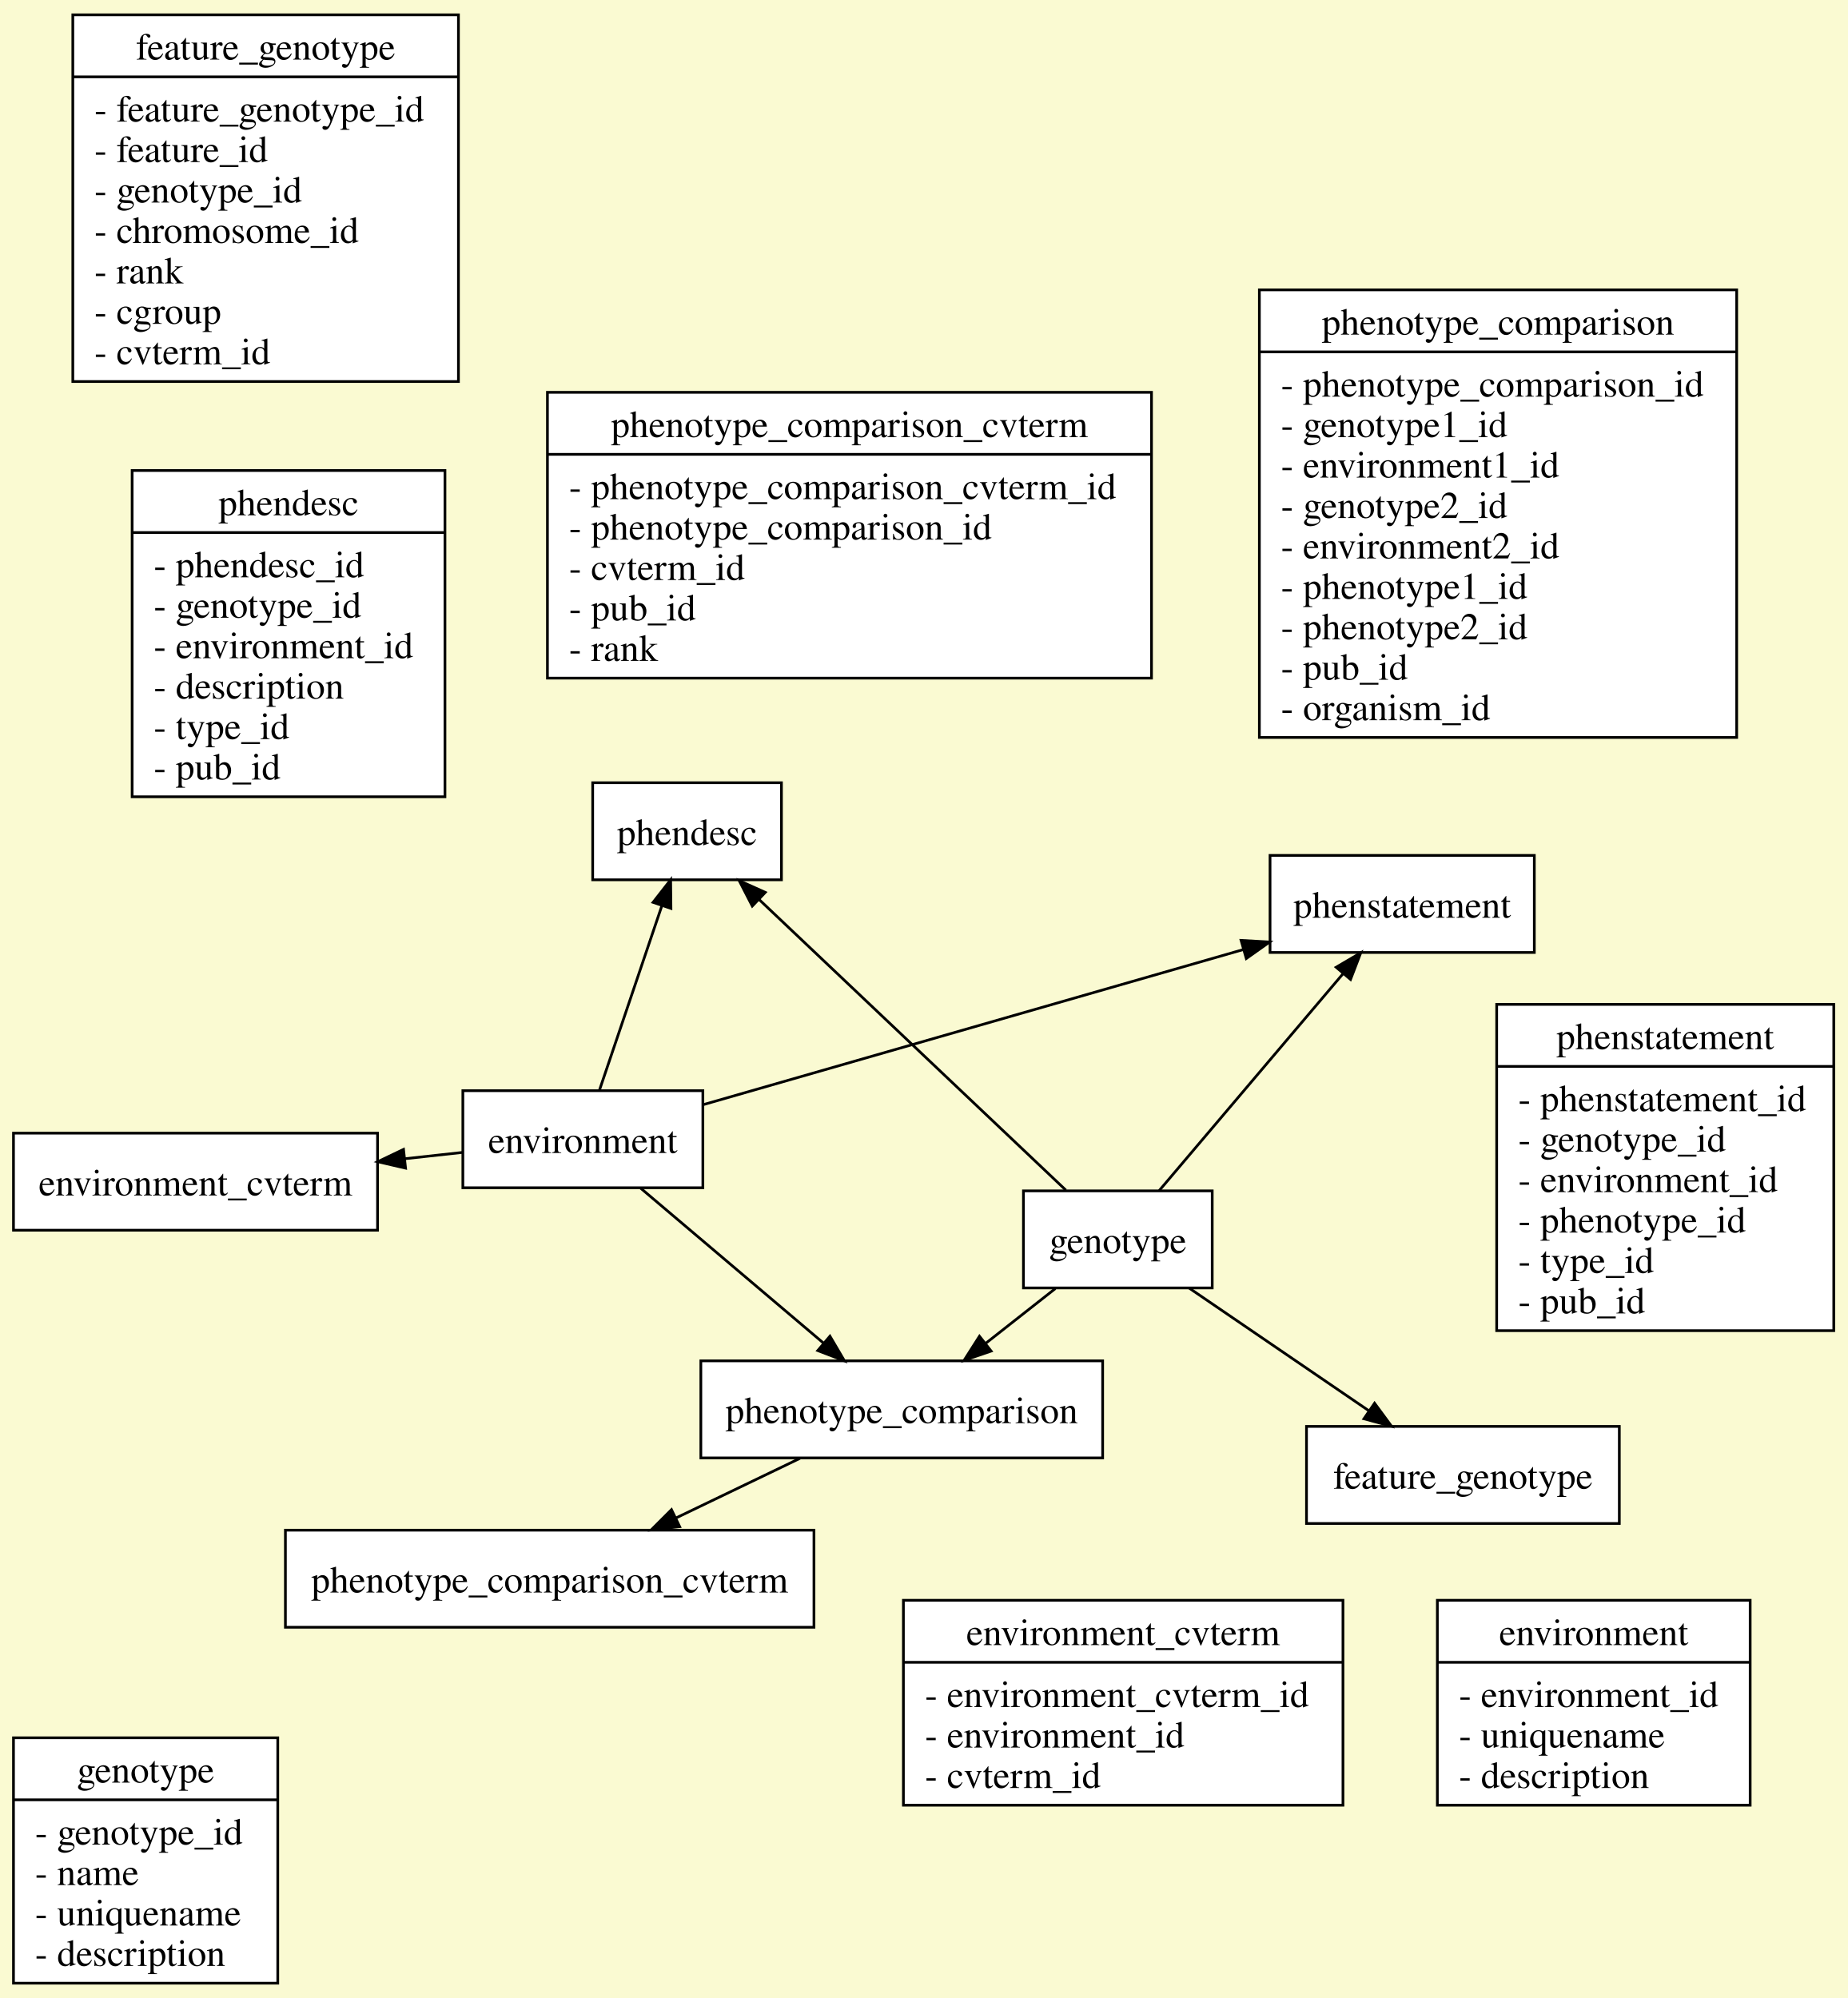
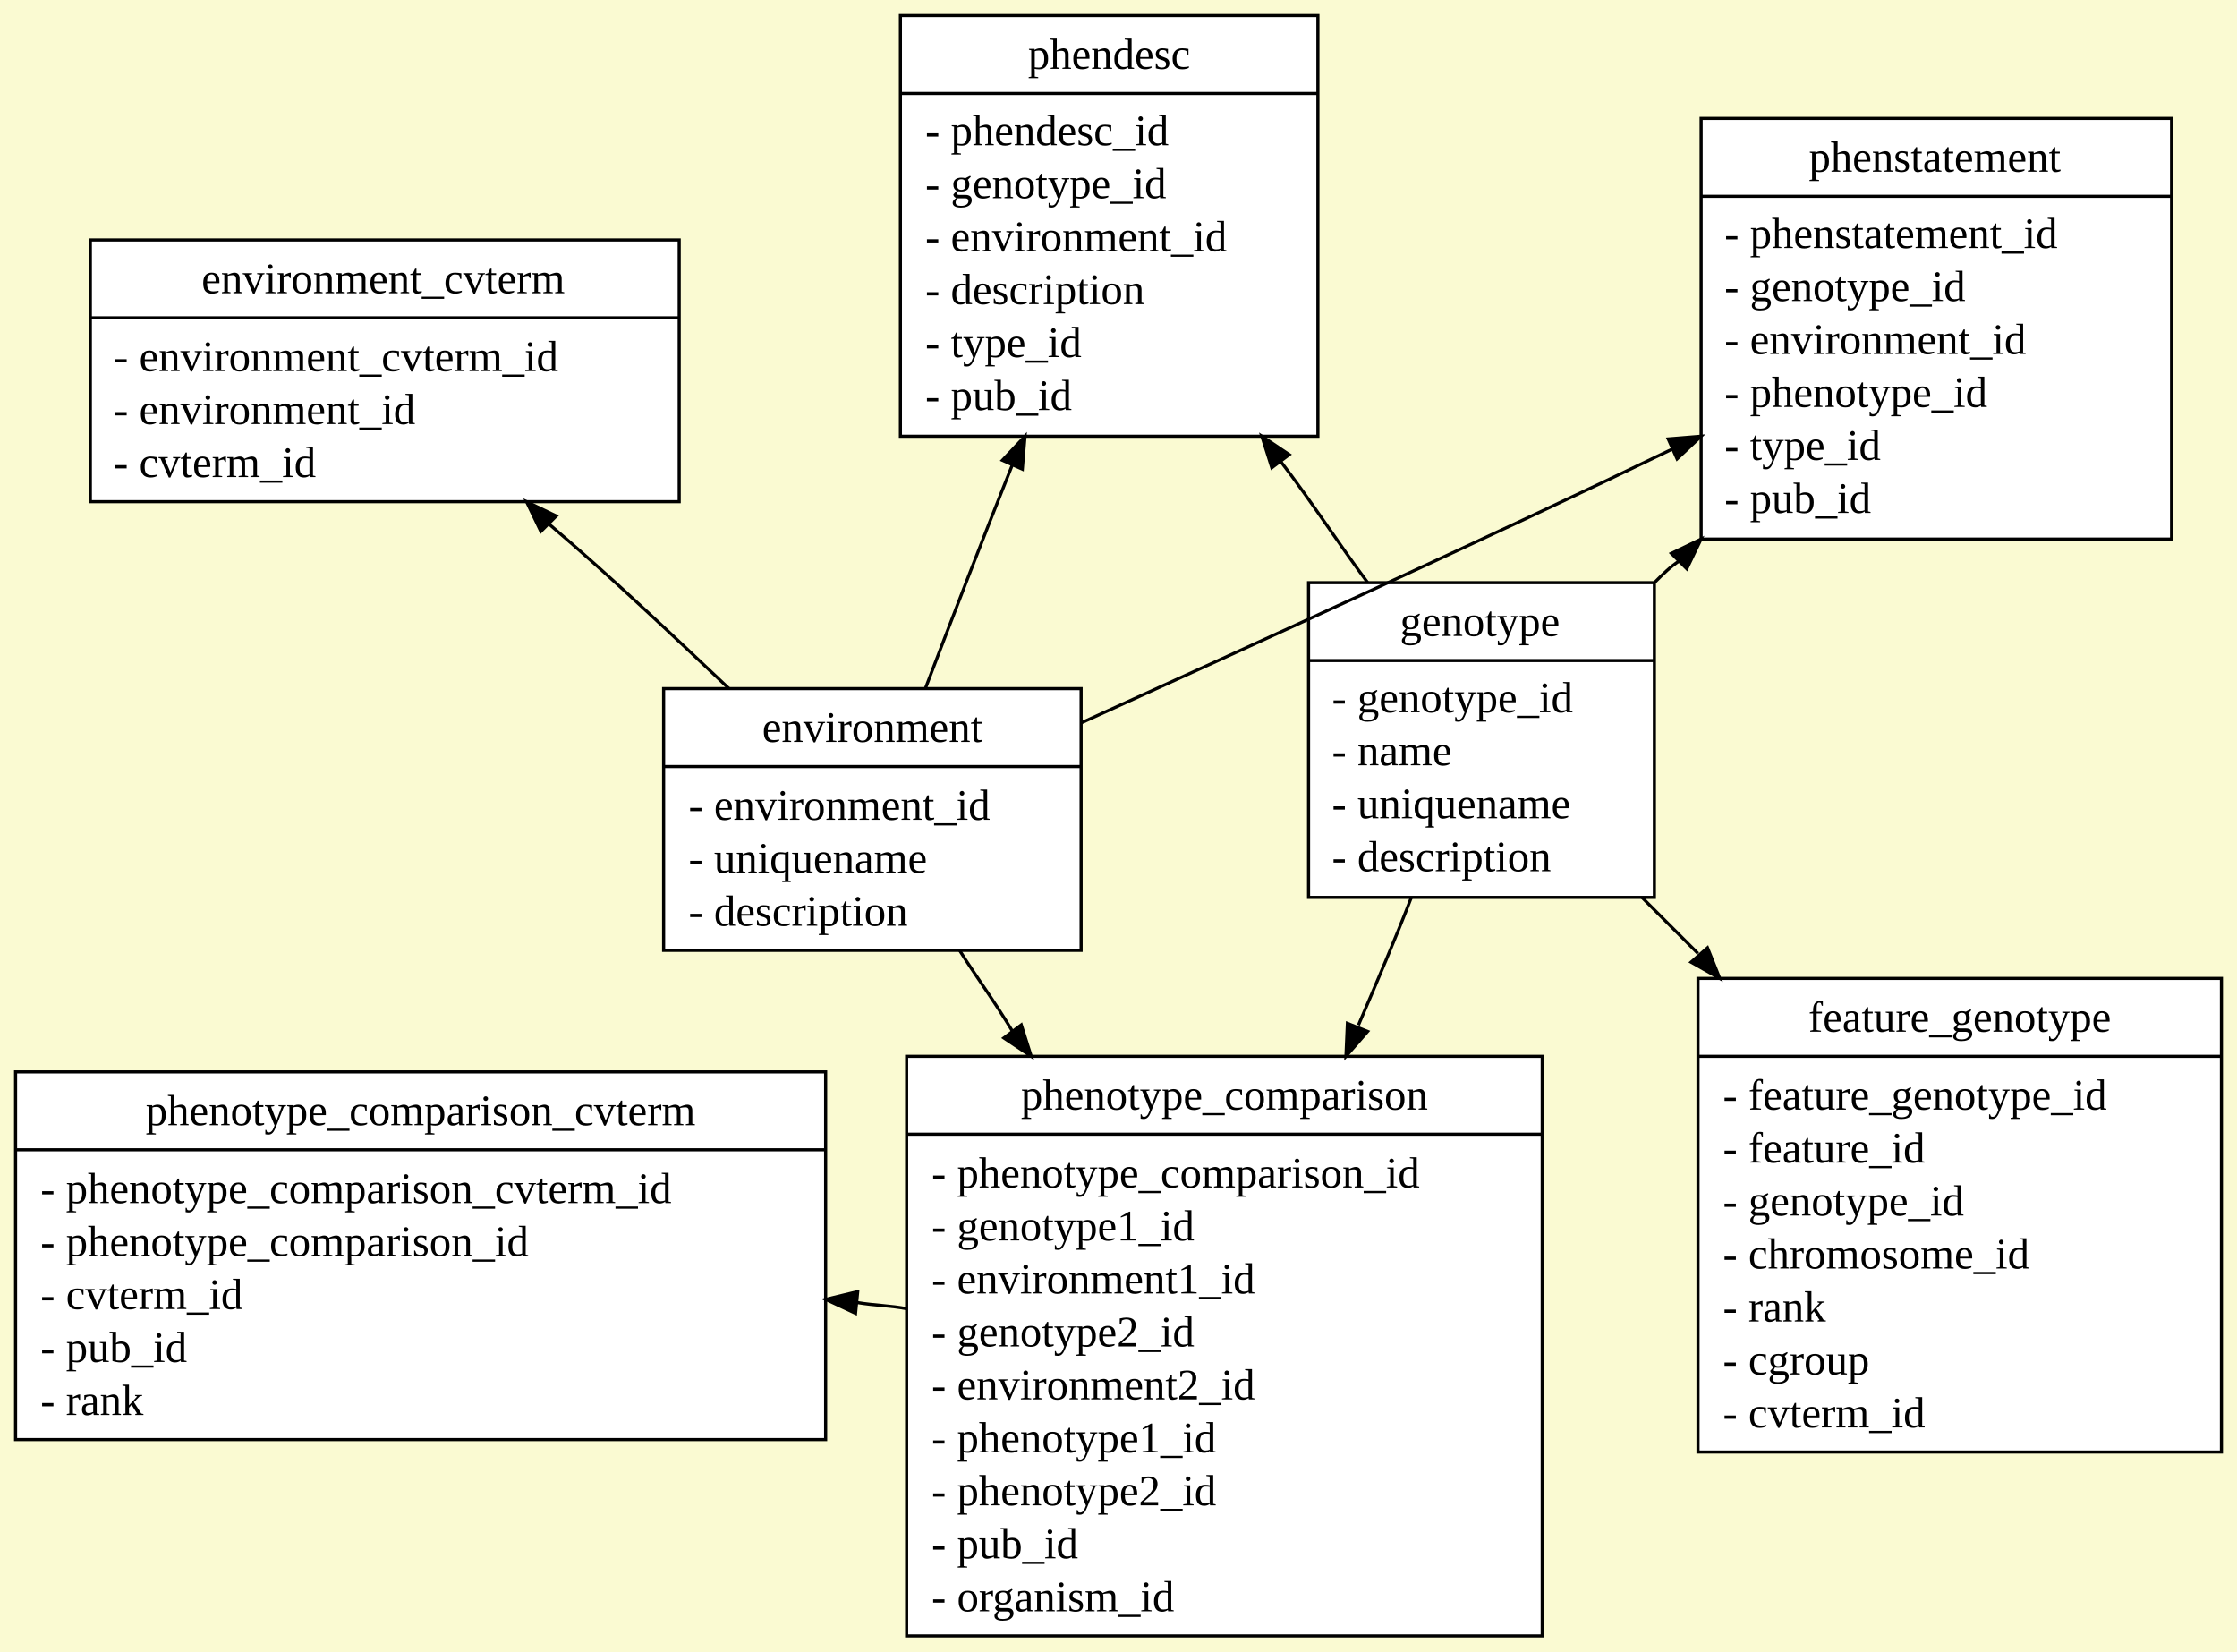
- <svg xmlns="http://www.w3.org/2000/svg" width="685pt" height="741pt" viewBox="0.00 0.00 685.00 741.00">
-   <g id="graph1" class="graph" transform="scale(1 1) rotate(0) translate(4 737)">
-     <polygon fill="lightgoldenrodyellow" stroke="lightgoldenrodyellow" points="-4,5 -4,-737 682,-737 682,5 -4,5" />
+ <svg xmlns="http://www.w3.org/2000/svg" width="718pt" height="530pt" viewBox="0.00 0.00 718.00 530.00">
+   <g id="graph0" class="graph" transform="scale(1 1) rotate(0) translate(4 526)">
+     <polygon style="fill:lightgoldenrodyellow;stroke:lightgoldenrodyellow;" points="-4,4 -4,-526 714,-526 714,4 -4,4" />
    <g id="node1" class="node">
-       <polygon fill="white" stroke="black" points="1,-1.5 1,-92.5 99,-92.5 99,-1.5 1,-1.5" />
-       <text text-anchor="middle" x="50" y="-75.9" font-family="Times,serif" font-size="14.00">genotype</text>
-       <polyline fill="none" stroke="black" points="1,-69.5 99,-69.5 " />
-       <text text-anchor="start" x="9" y="-52.9" font-family="Times,serif" font-size="14.00">- genotype_id</text>
-       <text text-anchor="start" x="9" y="-37.9" font-family="Times,serif" font-size="14.00">- name</text>
-       <text text-anchor="start" x="9" y="-22.9" font-family="Times,serif" font-size="14.00">- uniquename</text>
-       <text text-anchor="start" x="9" y="-7.9" font-family="Times,serif" font-size="14.00">- description</text>
+       <polygon style="fill:white;stroke:black;" points="416,-238 416,-339 527,-339 527,-238 416,-238" />
+       <text text-anchor="middle" x="471" y="-321.9" style="font-family:Times New Roman;font-size:14.00;">genotype</text>
+       <polyline style="fill:none;stroke:black;" points="416,-314 527,-314 " />
+       <text text-anchor="start" x="423.5" y="-297.4" style="font-family:Times New Roman;font-size:14.00;">- genotype_id</text>
+       <text text-anchor="start" x="423.5" y="-280.4" style="font-family:Times New Roman;font-size:14.00;">- name</text>
+       <text text-anchor="start" x="423.5" y="-263.4" style="font-family:Times New Roman;font-size:14.00;">- uniquename</text>
+       <text text-anchor="start" x="423.5" y="-246.4" style="font-family:Times New Roman;font-size:14.00;">- description</text>
    </g>
    <g id="node2" class="node">
-       <polygon fill="white" stroke="black" points="23,-595.5 23,-731.5 166,-731.5 166,-595.5 23,-595.5" />
-       <text text-anchor="middle" x="94.5" y="-714.9" font-family="Times,serif" font-size="14.00">feature_genotype</text>
-       <polyline fill="none" stroke="black" points="23,-708.5 166,-708.5 " />
-       <text text-anchor="start" x="31" y="-691.9" font-family="Times,serif" font-size="14.00">- feature_genotype_id</text>
-       <text text-anchor="start" x="31" y="-676.9" font-family="Times,serif" font-size="14.00">- feature_id</text>
-       <text text-anchor="start" x="31" y="-661.9" font-family="Times,serif" font-size="14.00">- genotype_id</text>
-       <text text-anchor="start" x="31" y="-646.9" font-family="Times,serif" font-size="14.00">- chromosome_id</text>
-       <text text-anchor="start" x="31" y="-631.9" font-family="Times,serif" font-size="14.00">- rank</text>
-       <text text-anchor="start" x="31" y="-616.9" font-family="Times,serif" font-size="14.00">- cgroup</text>
-       <text text-anchor="start" x="31" y="-601.9" font-family="Times,serif" font-size="14.00">- cvterm_id</text>
+       <polygon style="fill:white;stroke:black;" points="541,-60 541,-212 709,-212 709,-60 541,-60" />
+       <text text-anchor="middle" x="625" y="-194.9" style="font-family:Times New Roman;font-size:14.00;">feature_genotype</text>
+       <polyline style="fill:none;stroke:black;" points="541,-187 709,-187 " />
+       <text text-anchor="start" x="549" y="-169.9" style="font-family:Times New Roman;font-size:14.00;">- feature_genotype_id</text>
+       <text text-anchor="start" x="549" y="-152.9" style="font-family:Times New Roman;font-size:14.00;">- feature_id</text>
+       <text text-anchor="start" x="549" y="-135.9" style="font-family:Times New Roman;font-size:14.00;">- genotype_id</text>
+       <text text-anchor="start" x="549" y="-118.9" style="font-family:Times New Roman;font-size:14.00;">- chromosome_id</text>
+       <text text-anchor="start" x="549" y="-101.9" style="font-family:Times New Roman;font-size:14.00;">- rank</text>
+       <text text-anchor="start" x="549" y="-84.9" style="font-family:Times New Roman;font-size:14.00;">- cgroup</text>
+       <text text-anchor="start" x="549" y="-67.9" style="font-family:Times New Roman;font-size:14.00;">- cvterm_id</text>
+     </g>
+     <g id="edge10" class="edge">
+       <path style="fill:none;stroke:black;" d="M523,-238C529,-232 535,-226 541,-220" />
+       <polygon style="fill:black;stroke:black;" points="544.049,-221.831 548,-212 538.781,-217.221 544.049,-221.831" />
+     </g>
+     <g id="node5" class="node">
+       <polygon style="fill:white;stroke:black;" points="542,-353 542,-488 693,-488 693,-353 542,-353" />
+       <text text-anchor="middle" x="617" y="-470.9" style="font-family:Times New Roman;font-size:14.00;">phenstatement</text>
+       <polyline style="fill:none;stroke:black;" points="542,-463 693,-463 " />
+       <text text-anchor="start" x="549.5" y="-446.4" style="font-family:Times New Roman;font-size:14.00;">- phenstatement_id</text>
+       <text text-anchor="start" x="549.5" y="-429.4" style="font-family:Times New Roman;font-size:14.00;">- genotype_id</text>
+       <text text-anchor="start" x="549.5" y="-412.4" style="font-family:Times New Roman;font-size:14.00;">- environment_id</text>
+       <text text-anchor="start" x="549.5" y="-395.4" style="font-family:Times New Roman;font-size:14.00;">- phenotype_id</text>
+       <text text-anchor="start" x="549.5" y="-378.4" style="font-family:Times New Roman;font-size:14.00;">- type_id</text>
+       <text text-anchor="start" x="549.5" y="-361.4" style="font-family:Times New Roman;font-size:14.00;">- pub_id</text>
+     </g>
+     <g id="edge16" class="edge">
+       <path style="fill:none;stroke:black;" d="M527,-339C530,-342 532,-344 535,-346" />
+       <polygon style="fill:black;stroke:black;" points="532.454,-348.404 542,-353 537.404,-343.454 532.454,-348.404" />
+     </g>
+     <g id="node6" class="node">
+       <polygon style="fill:white;stroke:black;" points="285,-386 285,-521 419,-521 419,-386 285,-386" />
+       <text text-anchor="middle" x="352" y="-503.9" style="font-family:Times New Roman;font-size:14.00;">phendesc</text>
+       <polyline style="fill:none;stroke:black;" points="285,-496 419,-496 " />
+       <text text-anchor="start" x="293" y="-479.4" style="font-family:Times New Roman;font-size:14.00;">- phendesc_id</text>
+       <text text-anchor="start" x="293" y="-462.4" style="font-family:Times New Roman;font-size:14.00;">- genotype_id</text>
+       <text text-anchor="start" x="293" y="-445.4" style="font-family:Times New Roman;font-size:14.00;">- environment_id</text>
+       <text text-anchor="start" x="293" y="-428.4" style="font-family:Times New Roman;font-size:14.00;">- description</text>
+       <text text-anchor="start" x="293" y="-411.4" style="font-family:Times New Roman;font-size:14.00;">- type_id</text>
+       <text text-anchor="start" x="293" y="-394.4" style="font-family:Times New Roman;font-size:14.00;">- pub_id</text>
+     </g>
+     <g id="edge12" class="edge">
+       <path style="fill:none;stroke:black;" d="M435,-339C426,-351 417,-365 407,-378" />
+       <polygon style="fill:black;stroke:black;" points="404.2,-375.9 401,-386 409.8,-380.1 404.2,-375.9" />
+     </g>
+     <g id="node7" class="node">
+       <polygon style="fill:white;stroke:black;" points="287,-1 287,-187 491,-187 491,-1 287,-1" />
+       <text text-anchor="middle" x="389" y="-169.9" style="font-family:Times New Roman;font-size:14.00;">phenotype_comparison</text>
+       <polyline style="fill:none;stroke:black;" points="287,-162 491,-162 " />
+       <text text-anchor="start" x="295" y="-144.9" style="font-family:Times New Roman;font-size:14.00;">- phenotype_comparison_id</text>
+       <text text-anchor="start" x="295" y="-127.9" style="font-family:Times New Roman;font-size:14.00;">- genotype1_id</text>
+       <text text-anchor="start" x="295" y="-110.9" style="font-family:Times New Roman;font-size:14.00;">- environment1_id</text>
+       <text text-anchor="start" x="295" y="-93.9" style="font-family:Times New Roman;font-size:14.00;">- genotype2_id</text>
+       <text text-anchor="start" x="295" y="-76.9" style="font-family:Times New Roman;font-size:14.00;">- environment2_id</text>
+       <text text-anchor="start" x="295" y="-59.9" style="font-family:Times New Roman;font-size:14.00;">- phenotype1_id</text>
+       <text text-anchor="start" x="295" y="-42.9" style="font-family:Times New Roman;font-size:14.00;">- phenotype2_id</text>
+       <text text-anchor="start" x="295" y="-25.9" style="font-family:Times New Roman;font-size:14.00;">- pub_id</text>
+       <text text-anchor="start" x="295" y="-8.9" style="font-family:Times New Roman;font-size:14.00;">- organism_id</text>
+     </g>
+     <g id="edge14" class="edge">
+       <path style="fill:none;stroke:black;" d="M449,-238C444,-225 438,-211 432,-197" />
+       <polygon style="fill:black;stroke:black;" points="434.964,-194.985 428,-187 428.464,-197.585 434.964,-194.985" />
    </g>
    <g id="node3" class="node">
-       <polygon fill="white" stroke="black" points="529,-67.5 529,-143.5 645,-143.5 645,-67.5 529,-67.5" />
-       <text text-anchor="middle" x="587" y="-126.9" font-family="Times,serif" font-size="14.00">environment</text>
-       <polyline fill="none" stroke="black" points="529,-120.5 645,-120.5 " />
-       <text text-anchor="start" x="537" y="-103.9" font-family="Times,serif" font-size="14.00">- environment_id</text>
-       <text text-anchor="start" x="537" y="-88.9" font-family="Times,serif" font-size="14.00">- uniquename</text>
-       <text text-anchor="start" x="537" y="-73.9" font-family="Times,serif" font-size="14.00">- description</text>
+       <polygon style="fill:white;stroke:black;" points="209,-221 209,-305 343,-305 343,-221 209,-221" />
+       <text text-anchor="middle" x="276" y="-287.9" style="font-family:Times New Roman;font-size:14.00;">environment</text>
+       <polyline style="fill:none;stroke:black;" points="209,-280 343,-280 " />
+       <text text-anchor="start" x="217" y="-262.9" style="font-family:Times New Roman;font-size:14.00;">- environment_id</text>
+       <text text-anchor="start" x="217" y="-245.9" style="font-family:Times New Roman;font-size:14.00;">- uniquename</text>
+       <text text-anchor="start" x="217" y="-228.9" style="font-family:Times New Roman;font-size:14.00;">- description</text>
    </g>
    <g id="node4" class="node">
-       <polygon fill="white" stroke="black" points="331,-67.5 331,-143.5 494,-143.5 494,-67.5 331,-67.5" />
-       <text text-anchor="middle" x="412.5" y="-126.9" font-family="Times,serif" font-size="14.00">environment_cvterm</text>
-       <polyline fill="none" stroke="black" points="331,-120.5 494,-120.5 " />
-       <text text-anchor="start" x="339" y="-103.9" font-family="Times,serif" font-size="14.00">- environment_cvterm_id</text>
-       <text text-anchor="start" x="339" y="-88.9" font-family="Times,serif" font-size="14.00">- environment_id</text>
-       <text text-anchor="start" x="339" y="-73.9" font-family="Times,serif" font-size="14.00">- cvterm_id</text>
+       <polygon style="fill:white;stroke:black;" points="25,-365 25,-449 214,-449 214,-365 25,-365" />
+       <text text-anchor="middle" x="119" y="-431.9" style="font-family:Times New Roman;font-size:14.00;">environment_cvterm</text>
+       <polyline style="fill:none;stroke:black;" points="25,-424 214,-424 " />
+       <text text-anchor="start" x="32.5" y="-406.9" style="font-family:Times New Roman;font-size:14.00;">- environment_cvterm_id</text>
+       <text text-anchor="start" x="32.5" y="-389.9" style="font-family:Times New Roman;font-size:14.00;">- environment_id</text>
+       <text text-anchor="start" x="32.5" y="-372.9" style="font-family:Times New Roman;font-size:14.00;">- cvterm_id</text>
    </g>
-     <g id="node5" class="node">
-       <polygon fill="white" stroke="black" points="551,-243.5 551,-364.5 676,-364.5 676,-243.5 551,-243.5" />
-       <text text-anchor="middle" x="613.5" y="-347.9" font-family="Times,serif" font-size="14.00">phenstatement</text>
-       <polyline fill="none" stroke="black" points="551,-341.5 676,-341.5 " />
-       <text text-anchor="start" x="559" y="-324.9" font-family="Times,serif" font-size="14.00">- phenstatement_id</text>
-       <text text-anchor="start" x="559" y="-309.9" font-family="Times,serif" font-size="14.00">- genotype_id</text>
-       <text text-anchor="start" x="559" y="-294.9" font-family="Times,serif" font-size="14.00">- environment_id</text>
-       <text text-anchor="start" x="559" y="-279.9" font-family="Times,serif" font-size="14.00">- phenotype_id</text>
-       <text text-anchor="start" x="559" y="-264.9" font-family="Times,serif" font-size="14.00">- type_id</text>
-       <text text-anchor="start" x="559" y="-249.9" font-family="Times,serif" font-size="14.00">- pub_id</text>
+     <g id="edge2" class="edge">
+       <path style="fill:none;stroke:black;" d="M230,-305C212,-322 192,-341 172,-358" />
+       <polygon style="fill:black;stroke:black;" points="169.596,-355.454 165,-365 174.546,-360.404 169.596,-355.454" />
    </g>
-     <g id="node6" class="node">
-       <polygon fill="white" stroke="black" points="45,-441.5 45,-562.5 161,-562.5 161,-441.5 45,-441.5" />
-       <text text-anchor="middle" x="103" y="-545.9" font-family="Times,serif" font-size="14.00">phendesc</text>
-       <polyline fill="none" stroke="black" points="45,-539.5 161,-539.5 " />
-       <text text-anchor="start" x="53" y="-522.9" font-family="Times,serif" font-size="14.00">- phendesc_id</text>
-       <text text-anchor="start" x="53" y="-507.9" font-family="Times,serif" font-size="14.00">- genotype_id</text>
-       <text text-anchor="start" x="53" y="-492.9" font-family="Times,serif" font-size="14.00">- environment_id</text>
-       <text text-anchor="start" x="53" y="-477.9" font-family="Times,serif" font-size="14.00">- description</text>
-       <text text-anchor="start" x="53" y="-462.9" font-family="Times,serif" font-size="14.00">- type_id</text>
-       <text text-anchor="start" x="53" y="-447.9" font-family="Times,serif" font-size="14.00">- pub_id</text>
+     <g id="edge8" class="edge">
+       <path style="fill:none;stroke:black;" d="M343,-294C398,-319 475,-354 533,-382" />
+       <polygon style="fill:black;stroke:black;" points="531.44,-385.137 542,-386 534.283,-378.74 531.44,-385.137" />
    </g>
-     <g id="node7" class="node">
-       <polygon fill="white" stroke="black" points="463,-463.5 463,-629.5 640,-629.5 640,-463.5 463,-463.5" />
-       <text text-anchor="middle" x="551.5" y="-612.9" font-family="Times,serif" font-size="14.00">phenotype_comparison</text>
-       <polyline fill="none" stroke="black" points="463,-606.5 640,-606.5 " />
-       <text text-anchor="start" x="471" y="-589.9" font-family="Times,serif" font-size="14.00">- phenotype_comparison_id</text>
-       <text text-anchor="start" x="471" y="-574.9" font-family="Times,serif" font-size="14.00">- genotype1_id</text>
-       <text text-anchor="start" x="471" y="-559.9" font-family="Times,serif" font-size="14.00">- environment1_id</text>
-       <text text-anchor="start" x="471" y="-544.9" font-family="Times,serif" font-size="14.00">- genotype2_id</text>
-       <text text-anchor="start" x="471" y="-529.9" font-family="Times,serif" font-size="14.00">- environment2_id</text>
-       <text text-anchor="start" x="471" y="-514.9" font-family="Times,serif" font-size="14.00">- phenotype1_id</text>
-       <text text-anchor="start" x="471" y="-499.9" font-family="Times,serif" font-size="14.00">- phenotype2_id</text>
-       <text text-anchor="start" x="471" y="-484.9" font-family="Times,serif" font-size="14.00">- pub_id</text>
-       <text text-anchor="start" x="471" y="-469.9" font-family="Times,serif" font-size="14.00">- organism_id</text>
+     <g id="edge4" class="edge">
+       <path style="fill:none;stroke:black;" d="M293,-305C301,-326 311,-352 321,-377" />
+       <polygon style="fill:black;stroke:black;" points="317.74,-378.283 325,-386 324.137,-375.44 317.74,-378.283" />
+     </g>
+     <g id="edge6" class="edge">
+       <path style="fill:none;stroke:black;" d="M304,-221C309,-213 315,-205 321,-195" />
+       <polygon style="fill:black;stroke:black;" points="323.8,-197.1 327,-187 318.2,-192.9 323.8,-197.1" />
    </g>
    <g id="node8" class="node">
-       <polygon fill="white" stroke="black" points="199,-485.5 199,-591.5 423,-591.5 423,-485.5 199,-485.5" />
-       <text text-anchor="middle" x="311" y="-574.9" font-family="Times,serif" font-size="14.00">phenotype_comparison_cvterm</text>
-       <polyline fill="none" stroke="black" points="199,-568.5 423,-568.5 " />
-       <text text-anchor="start" x="207" y="-551.9" font-family="Times,serif" font-size="14.00">- phenotype_comparison_cvterm_id</text>
-       <text text-anchor="start" x="207" y="-536.9" font-family="Times,serif" font-size="14.00">- phenotype_comparison_id</text>
-       <text text-anchor="start" x="207" y="-521.9" font-family="Times,serif" font-size="14.00">- cvterm_id</text>
-       <text text-anchor="start" x="207" y="-506.9" font-family="Times,serif" font-size="14.00">- pub_id</text>
-       <text text-anchor="start" x="207" y="-491.9" font-family="Times,serif" font-size="14.00">- rank</text>
-     </g>
-     <g id="node9" class="node">
-       <polygon fill="white" stroke="black" points="375.516,-259.342 375.516,-295.342 445.516,-295.342 445.516,-259.342 375.516,-259.342" />
-       <text text-anchor="middle" x="410.516" y="-272.242" font-family="Times,serif" font-size="14.00">genotype</text>
-     </g>
-     <g id="node10" class="node">
-       <polygon fill="white" stroke="black" points="480.479,-171.985 480.479,-207.985 596.479,-207.985 596.479,-171.985 480.479,-171.985" />
-       <text text-anchor="middle" x="538.479" y="-184.885" font-family="Times,serif" font-size="14.00">feature_genotype</text>
-     </g>
-     <g id="edge10" class="edge">
-       <path fill="none" stroke="black" d="M437.03,-259.242C456.332,-246.065 482.659,-228.092 503.656,-213.758" />
-       <polygon fill="black" stroke="black" points="505.714,-216.591 511.999,-208.062 501.767,-210.81 505.714,-216.591" />
-     </g>
-     <g id="node13" class="node">
-       <polygon fill="white" stroke="black" points="466.956,-383.756 466.956,-419.756 564.956,-419.756 564.956,-383.756 466.956,-383.756" />
-       <text text-anchor="middle" x="515.956" y="-396.656" font-family="Times,serif" font-size="14.00">phenstatement</text>
-     </g>
-     <g id="edge16" class="edge">
-       <path fill="none" stroke="black" d="M425.848,-295.433C443.808,-316.626 473.696,-351.892 494.086,-375.951" />
-       <polygon fill="black" stroke="black" points="491.47,-378.278 500.605,-383.644 496.81,-373.752 491.47,-378.278" />
-     </g>
-     <g id="node14" class="node">
-       <polygon fill="white" stroke="black" points="215.781,-410.706 215.781,-446.706 285.781,-446.706 285.781,-410.706 215.781,-410.706" />
-       <text text-anchor="middle" x="250.781" y="-423.606" font-family="Times,serif" font-size="14.00">phendesc</text>
-     </g>
-     <g id="edge12" class="edge">
-       <path fill="none" stroke="black" d="M391.248,-295.6C362.825,-322.534 309.562,-373.006 277.417,-403.466" />
-       <polygon fill="black" stroke="black" points="274.968,-400.964 270.117,-410.383 279.783,-406.045 274.968,-400.964" />
-     </g>
-     <g id="node15" class="node">
-       <polygon fill="white" stroke="black" points="255.886,-196.301 255.886,-232.301 404.886,-232.301 404.886,-196.301 255.886,-196.301" />
-       <text text-anchor="middle" x="330.386" y="-209.201" font-family="Times,serif" font-size="14.00">phenotype_comparison</text>
-     </g>
-     <g id="edge14" class="edge">
-       <path fill="none" stroke="black" d="M387.339,-259.108C379.283,-252.77 370.112,-245.555 361.518,-238.794" />
-       <polygon fill="black" stroke="black" points="363.534,-235.927 353.511,-232.495 359.206,-241.429 363.534,-235.927" />
-     </g>
-     <g id="node11" class="node">
-       <polygon fill="white" stroke="black" points="167.636,-296.495 167.636,-332.495 256.636,-332.495 256.636,-296.495 167.636,-296.495" />
-       <text text-anchor="middle" x="212.136" y="-309.395" font-family="Times,serif" font-size="14.00">environment</text>
-     </g>
-     <g id="node12" class="node">
-       <polygon fill="white" stroke="black" points="1,-280.749 1,-316.749 136,-316.749 136,-280.749 1,-280.749" />
-       <text text-anchor="middle" x="68.5" y="-293.649" font-family="Times,serif" font-size="14.00">environment_cvterm</text>
-     </g>
-     <g id="edge2" class="edge">
-       <path fill="none" stroke="black" d="M167.476,-309.599C160.625,-308.848 153.388,-308.055 146.071,-307.252" />
-       <polygon fill="black" stroke="black" points="146.393,-303.767 136.071,-306.156 145.63,-310.725 146.393,-303.767" />
-     </g>
-     <g id="edge8" class="edge">
-       <path fill="none" stroke="black" d="M256.64,-327.277C309.614,-342.492 398.267,-367.954 456.929,-384.803" />
-       <polygon fill="black" stroke="black" points="456.219,-388.24 466.796,-387.637 458.151,-381.512 456.219,-388.24" />
-     </g>
-     <g id="edge4" class="edge">
-       <path fill="none" stroke="black" d="M218.26,-332.592C224.478,-350.97 234.191,-379.674 241.384,-400.933" />
-       <polygon fill="black" stroke="black" points="238.166,-402.343 244.686,-410.693 244.796,-400.099 238.166,-402.343" />
-     </g>
-     <g id="edge6" class="edge">
-       <path fill="none" stroke="black" d="M233.55,-296.35C252.554,-280.249 280.477,-256.59 301.462,-238.809" />
-       <polygon fill="black" stroke="black" points="303.764,-241.446 309.131,-232.311 299.239,-236.105 303.764,-241.446" />
-     </g>
-     <g id="node16" class="node">
-       <polygon fill="white" stroke="black" points="101.834,-133.5 101.834,-169.5 297.834,-169.5 297.834,-133.5 101.834,-133.5" />
-       <text text-anchor="middle" x="199.834" y="-146.4" font-family="Times,serif" font-size="14.00">phenotype_comparison_cvterm</text>
+       <polygon style="fill:white;stroke:black;" points="1,-64 1,-182 261,-182 261,-64 1,-64" />
+       <text text-anchor="middle" x="131" y="-164.9" style="font-family:Times New Roman;font-size:14.00;">phenotype_comparison_cvterm</text>
+       <polyline style="fill:none;stroke:black;" points="1,-157 261,-157 " />
+       <text text-anchor="start" x="9" y="-139.9" style="font-family:Times New Roman;font-size:14.00;">- phenotype_comparison_cvterm_id</text>
+       <text text-anchor="start" x="9" y="-122.9" style="font-family:Times New Roman;font-size:14.00;">- phenotype_comparison_id</text>
+       <text text-anchor="start" x="9" y="-105.9" style="font-family:Times New Roman;font-size:14.00;">- cvterm_id</text>
+       <text text-anchor="start" x="9" y="-88.9" style="font-family:Times New Roman;font-size:14.00;">- pub_id</text>
+       <text text-anchor="start" x="9" y="-71.9" style="font-family:Times New Roman;font-size:14.00;">- rank</text>
    </g>
    <g id="edge18" class="edge">
-       <path fill="none" stroke="black" d="M292.625,-196.137C278.282,-189.237 261.768,-181.293 246.685,-174.037" />
-       <polygon fill="black" stroke="black" points="248.039,-170.805 237.51,-169.624 245.005,-177.113 248.039,-170.805" />
+       <path style="fill:none;stroke:black;" d="M287,-106C282,-107 277,-107 271,-108" />
+       <polygon style="fill:black;stroke:black;" points="270.602,-104.522 261,-109 271.299,-111.488 270.602,-104.522" />
    </g>
  </g>
</svg>
